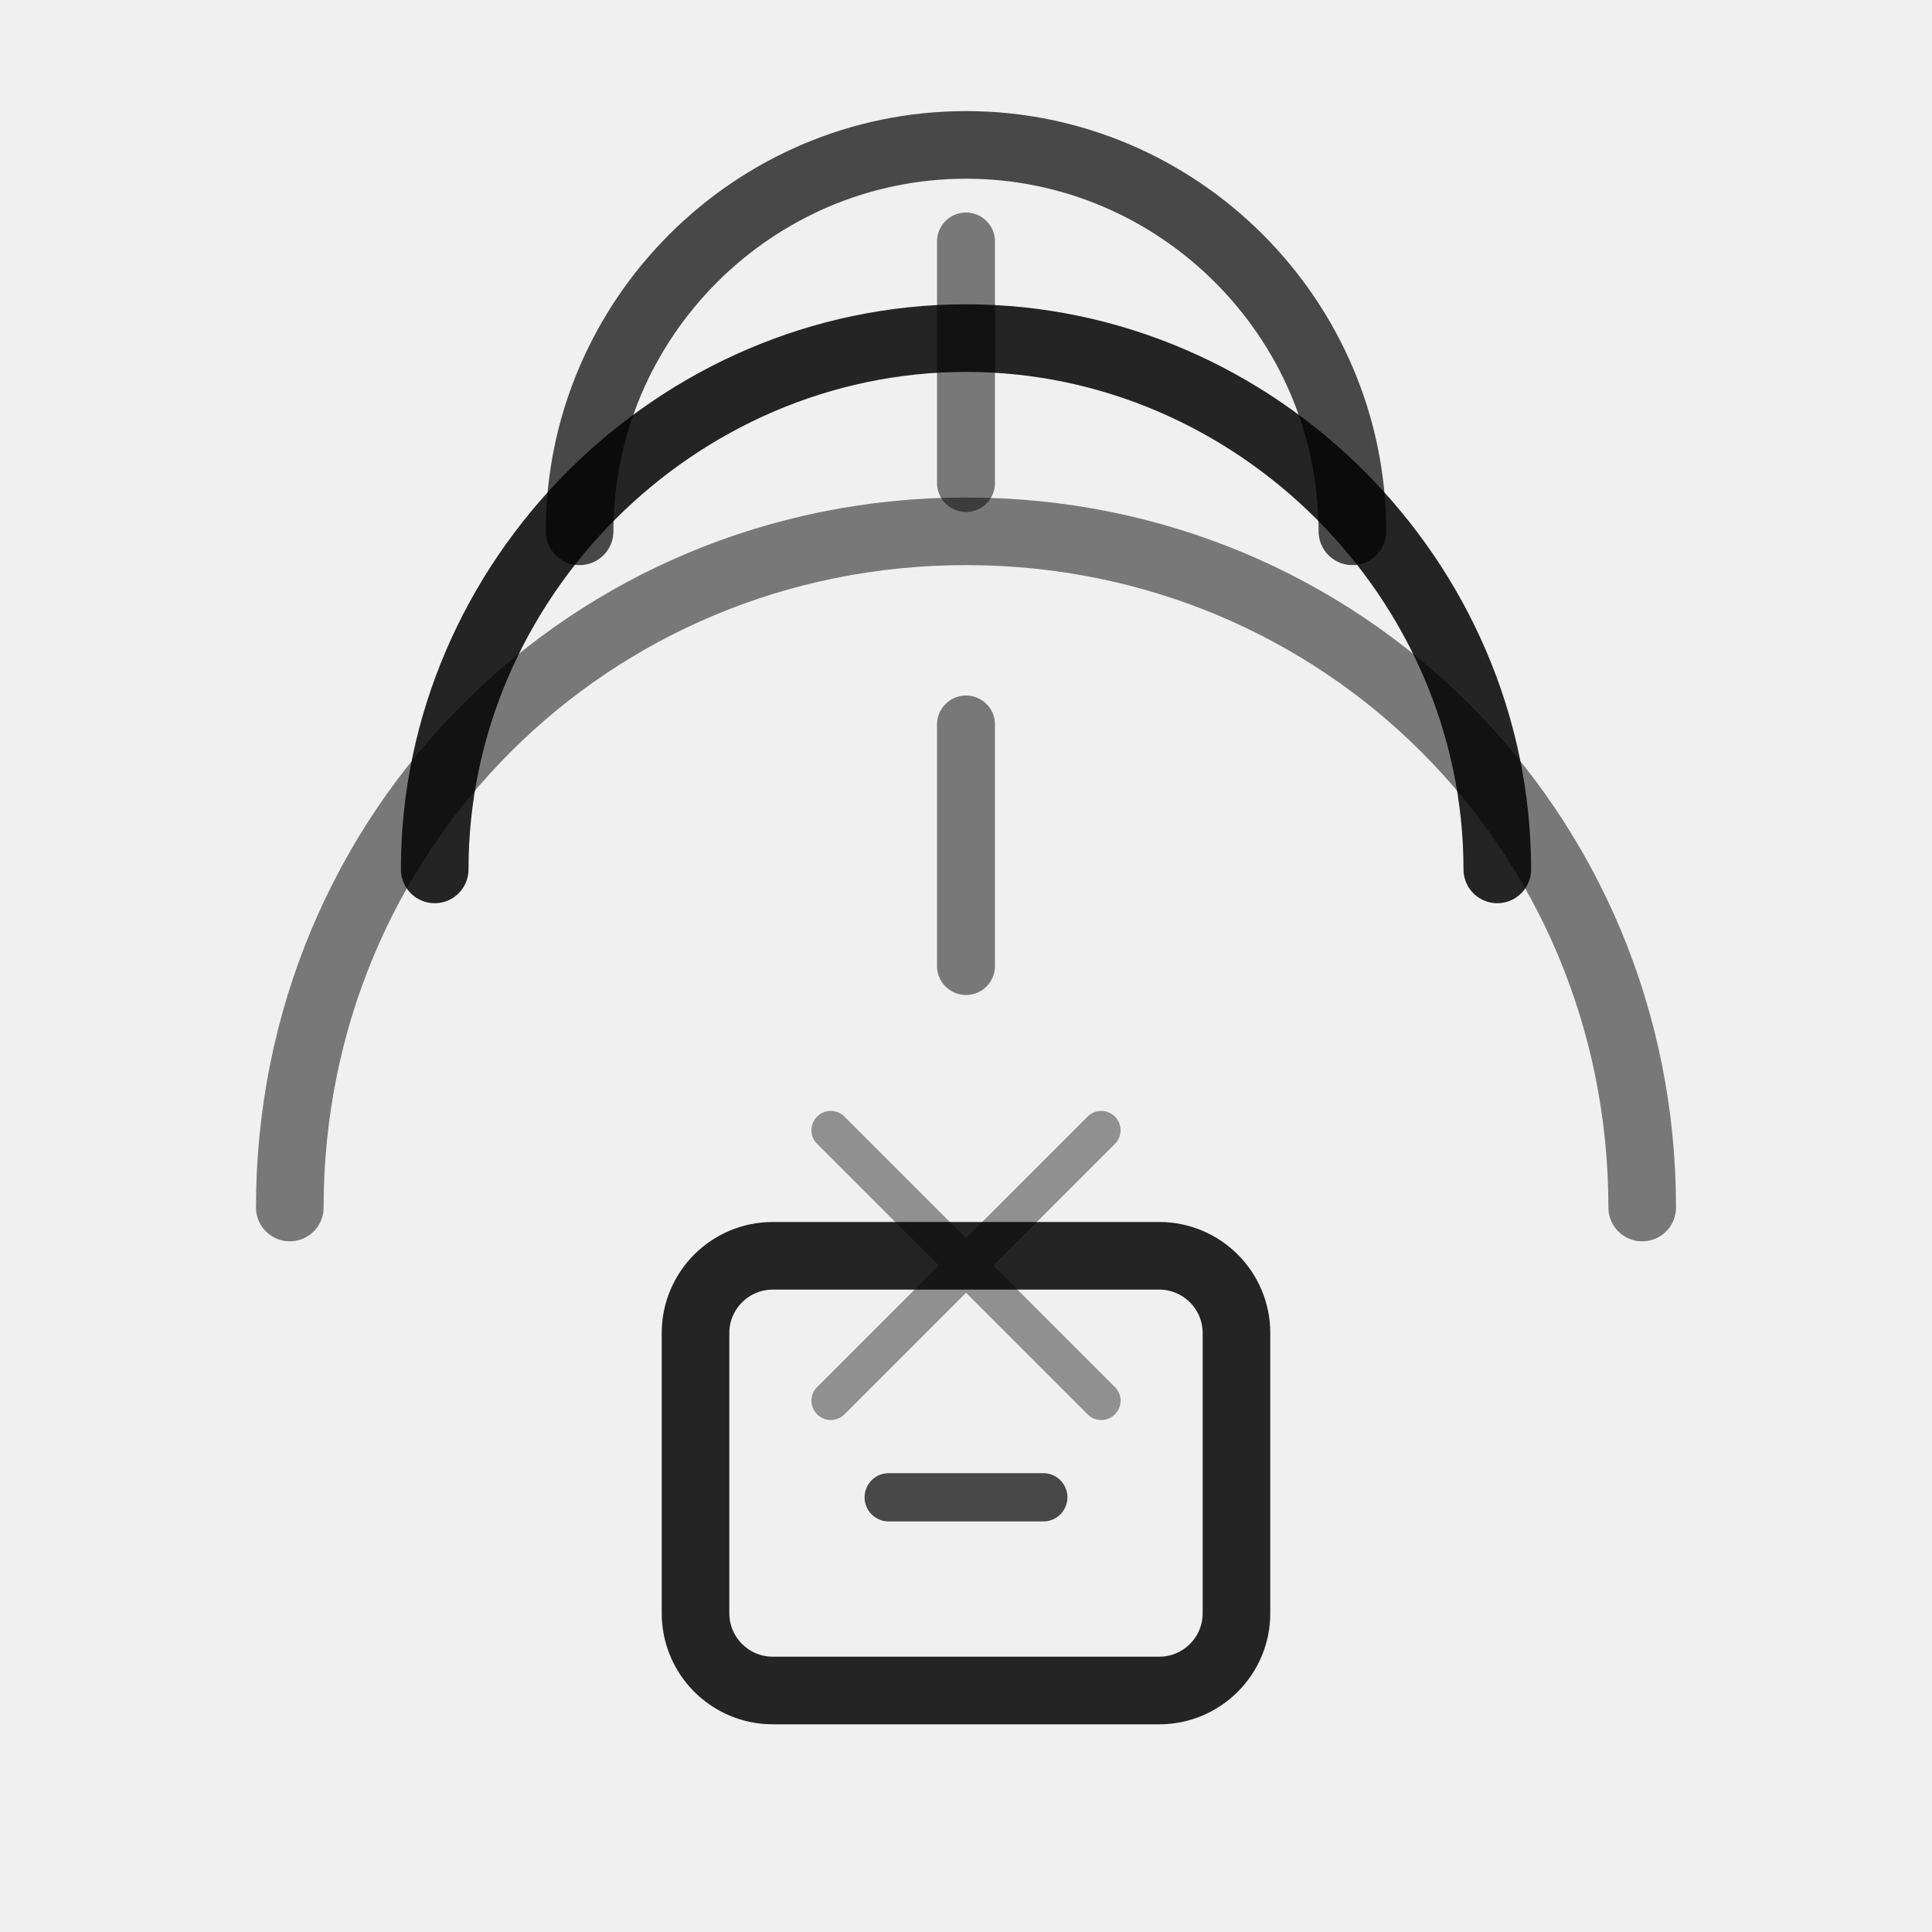
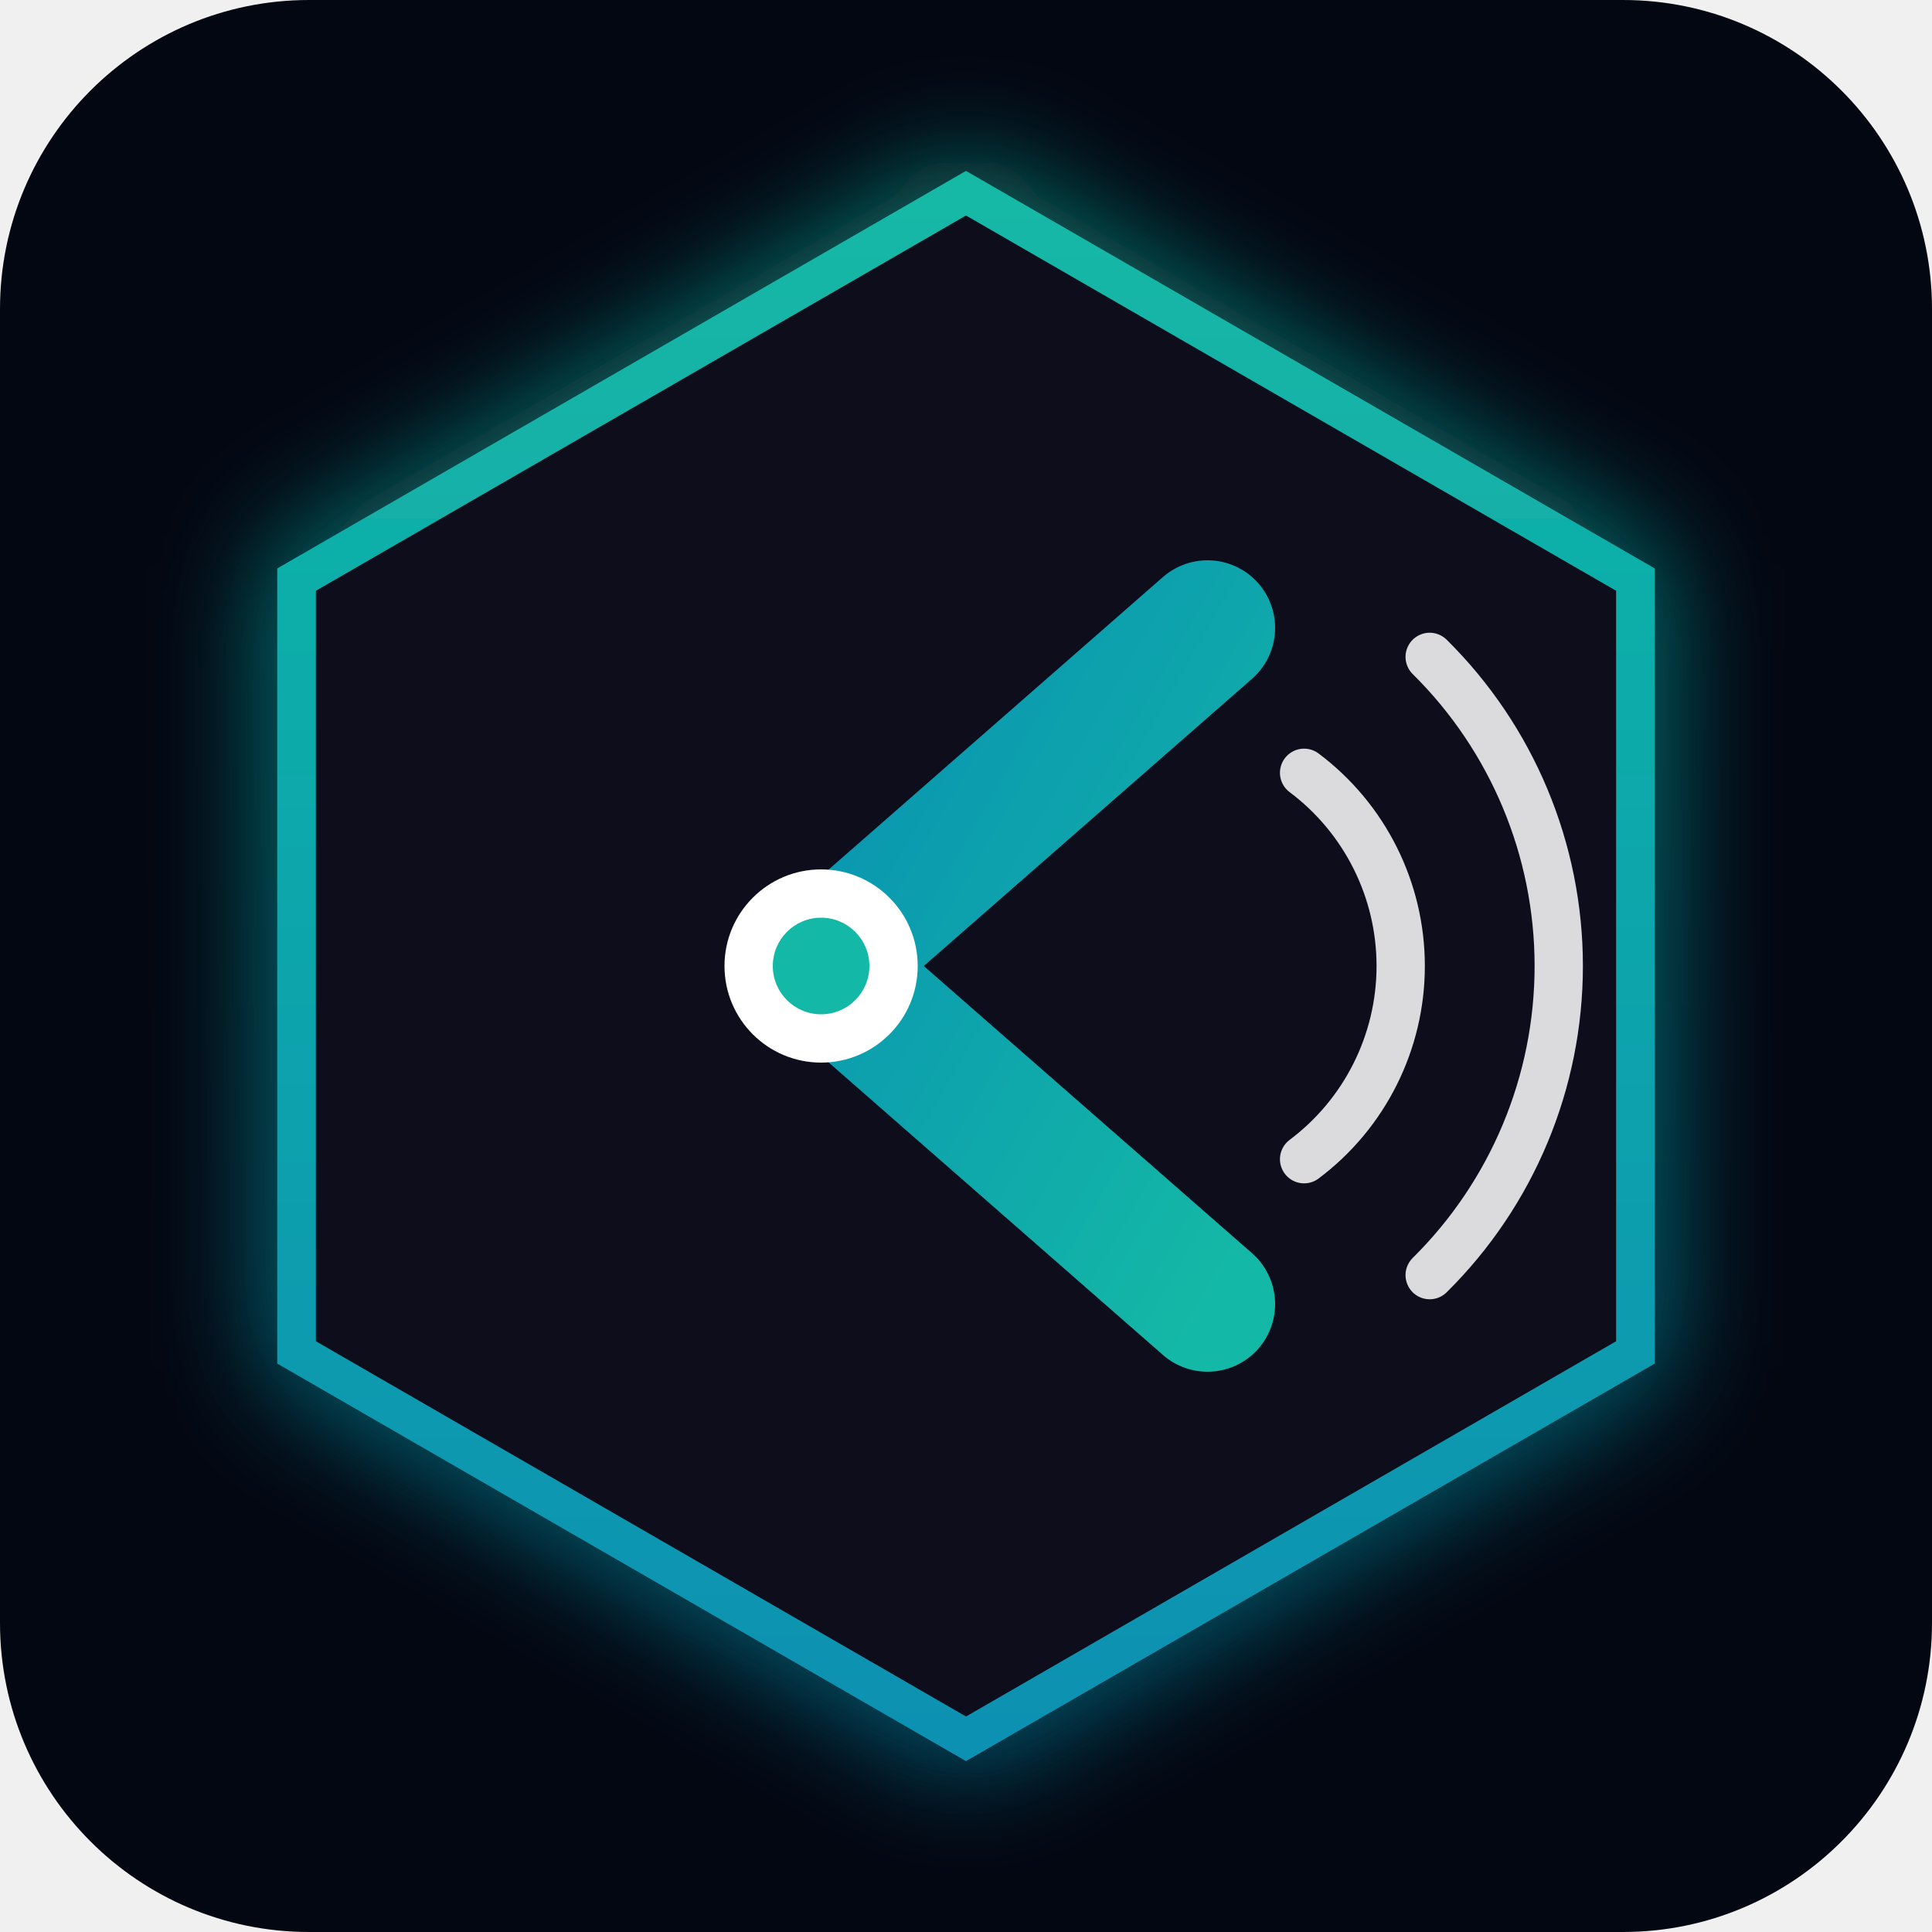
<svg xmlns="http://www.w3.org/2000/svg" viewBox="0 0 200 200">
-   <path d="M100 25v25m0 25v25" stroke="currentColor" stroke-width="6" stroke-linecap="round" fill="none" opacity="0.5" />
-   <path d="M60 55c0-22 18-40 40-40s40 18 40 40" stroke="currentColor" stroke-width="7" fill="none" opacity="0.7" stroke-linecap="round" />
-   <path d="M45 90c0-30 25-55 55-55s55 25 55 55" stroke="currentColor" stroke-width="7" fill="none" opacity="0.85" stroke-linecap="round" />
-   <path d="M30 125c0-39 31-70 70-70s70 31 70 70" stroke="currentColor" stroke-width="7" fill="none" opacity="0.5" stroke-linecap="round" />
-   <rect x="72" y="130" width="56" height="45" rx="8" stroke="currentColor" stroke-width="7" fill="none" opacity="0.85" />
-   <path d="M92 155h16" stroke="currentColor" stroke-width="5" stroke-linecap="round" fill="none" opacity="0.7" />
-   <path d="M86 145l28-28M114 145l-28-28" stroke="currentColor" stroke-width="4" stroke-linecap="round" fill="none" opacity="0.4" />
+   <defs>
+     <filter id="glow" x="-20%" y="-20%" width="140%" height="140%">
+       <feGaussianBlur stdDeviation="6" result="blur" />
+       <feMerge>
+         <feMergeNode in="blur" />
+         <feMergeNode in="SourceGraphic" />
+       </feMerge>
+     </filter>
+     <linearGradient id="hexGrad" x1="0%" y1="0%" x2="0%" y2="100%">
+       <stop offset="0%" stop-color="#14b8a6" />
+       <stop offset="100%" stop-color="#0891b2" />
+     </linearGradient>
+     <linearGradient id="iconGrad" x1="0%" y1="0%" x2="100%" y2="100%">
+       <stop offset="0%" stop-color="#0891b2" />
+       <stop offset="100%" stop-color="#14b8a6" />
+     </linearGradient>
+   </defs>
+   <rect width="100%" height="100%" fill="#030712" rx="32" />
+   <polygon points="100,20 169.3,60 169.3,140 100,180 30.7,140 30.7,60" fill="#080e1a" stroke="url(#hexGrad)" stroke-width="4" filter="url(#glow)" />
+   <path d="M 125,65 L 85,100 L 125,135" fill="none" stroke="url(#iconGrad)" stroke-width="14" stroke-linecap="round" stroke-linejoin="round" />
+   <path d="M 135,80 A 25,25 0 0 1 135,120" fill="none" stroke="#FFFFFF" stroke-width="5" stroke-linecap="round" opacity="0.85" />
+   <path d="M 148,68 A 45,45 0 0 1 148,132" fill="none" stroke="#FFFFFF" stroke-width="5" stroke-linecap="round" opacity="0.85" />
+   <circle cx="85" cy="100" r="10" fill="#FFFFFF" />
+   <circle cx="85" cy="100" r="5" fill="#14b8a6" />
</svg>
